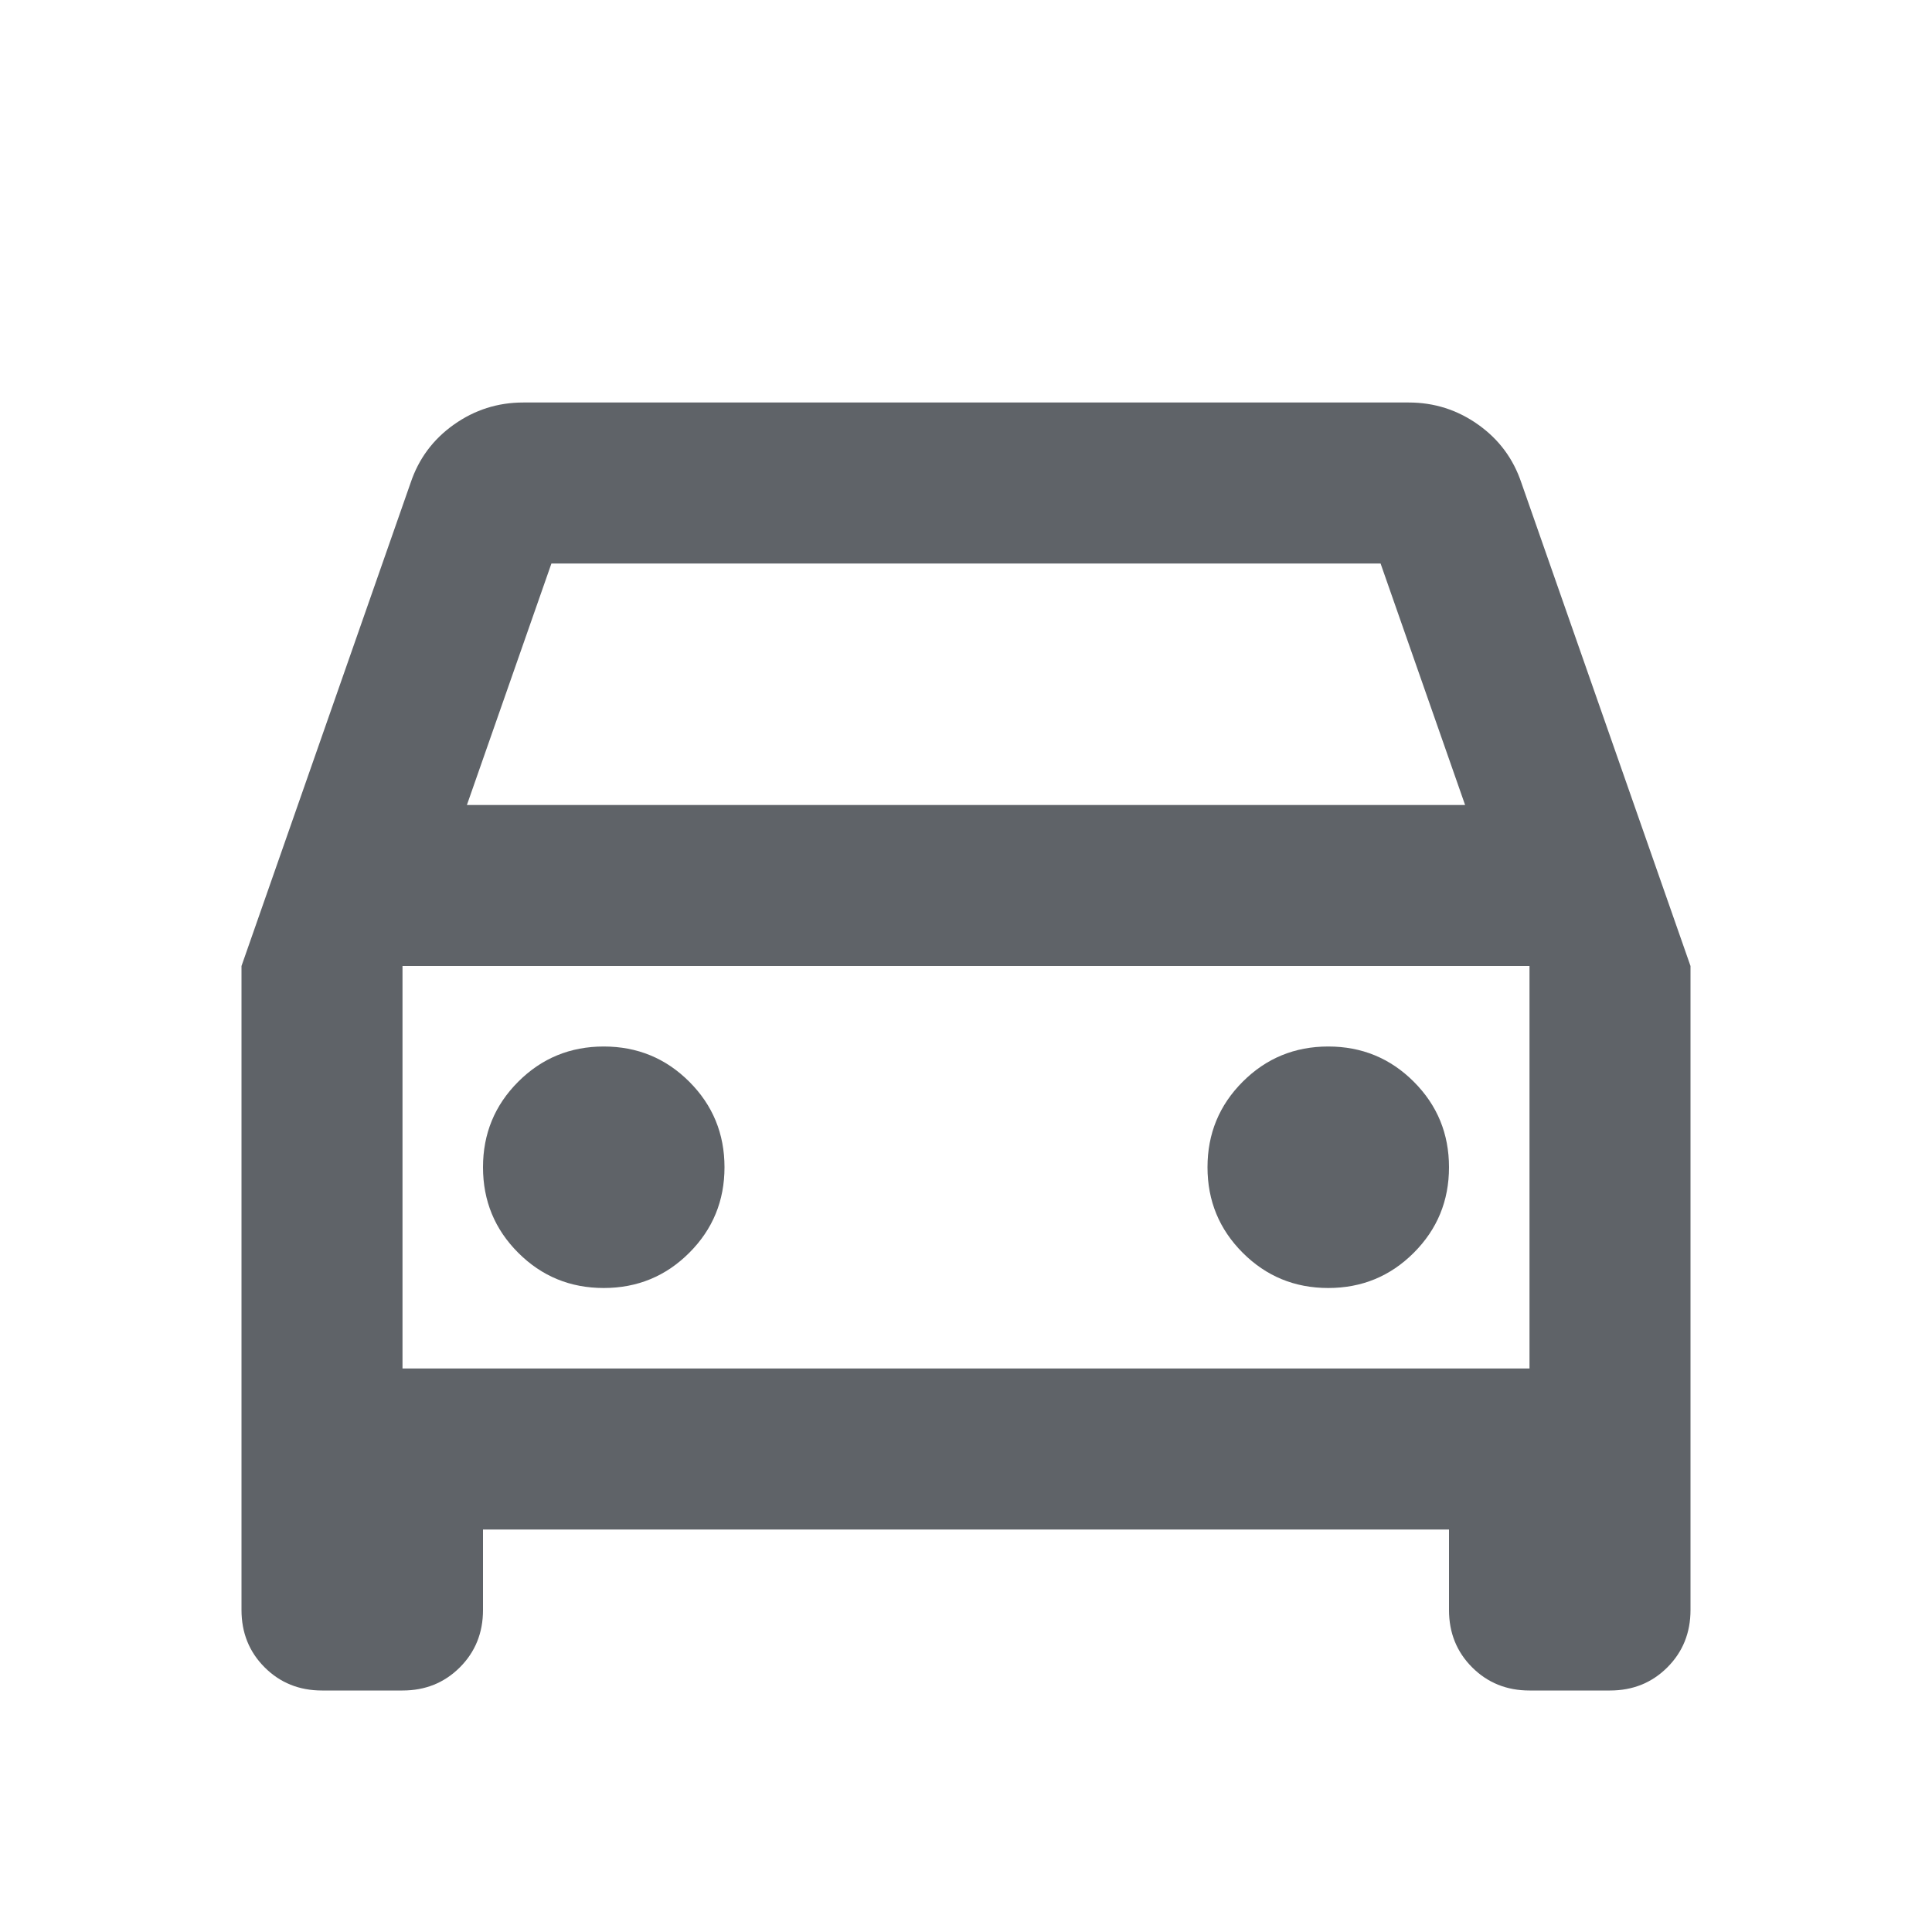
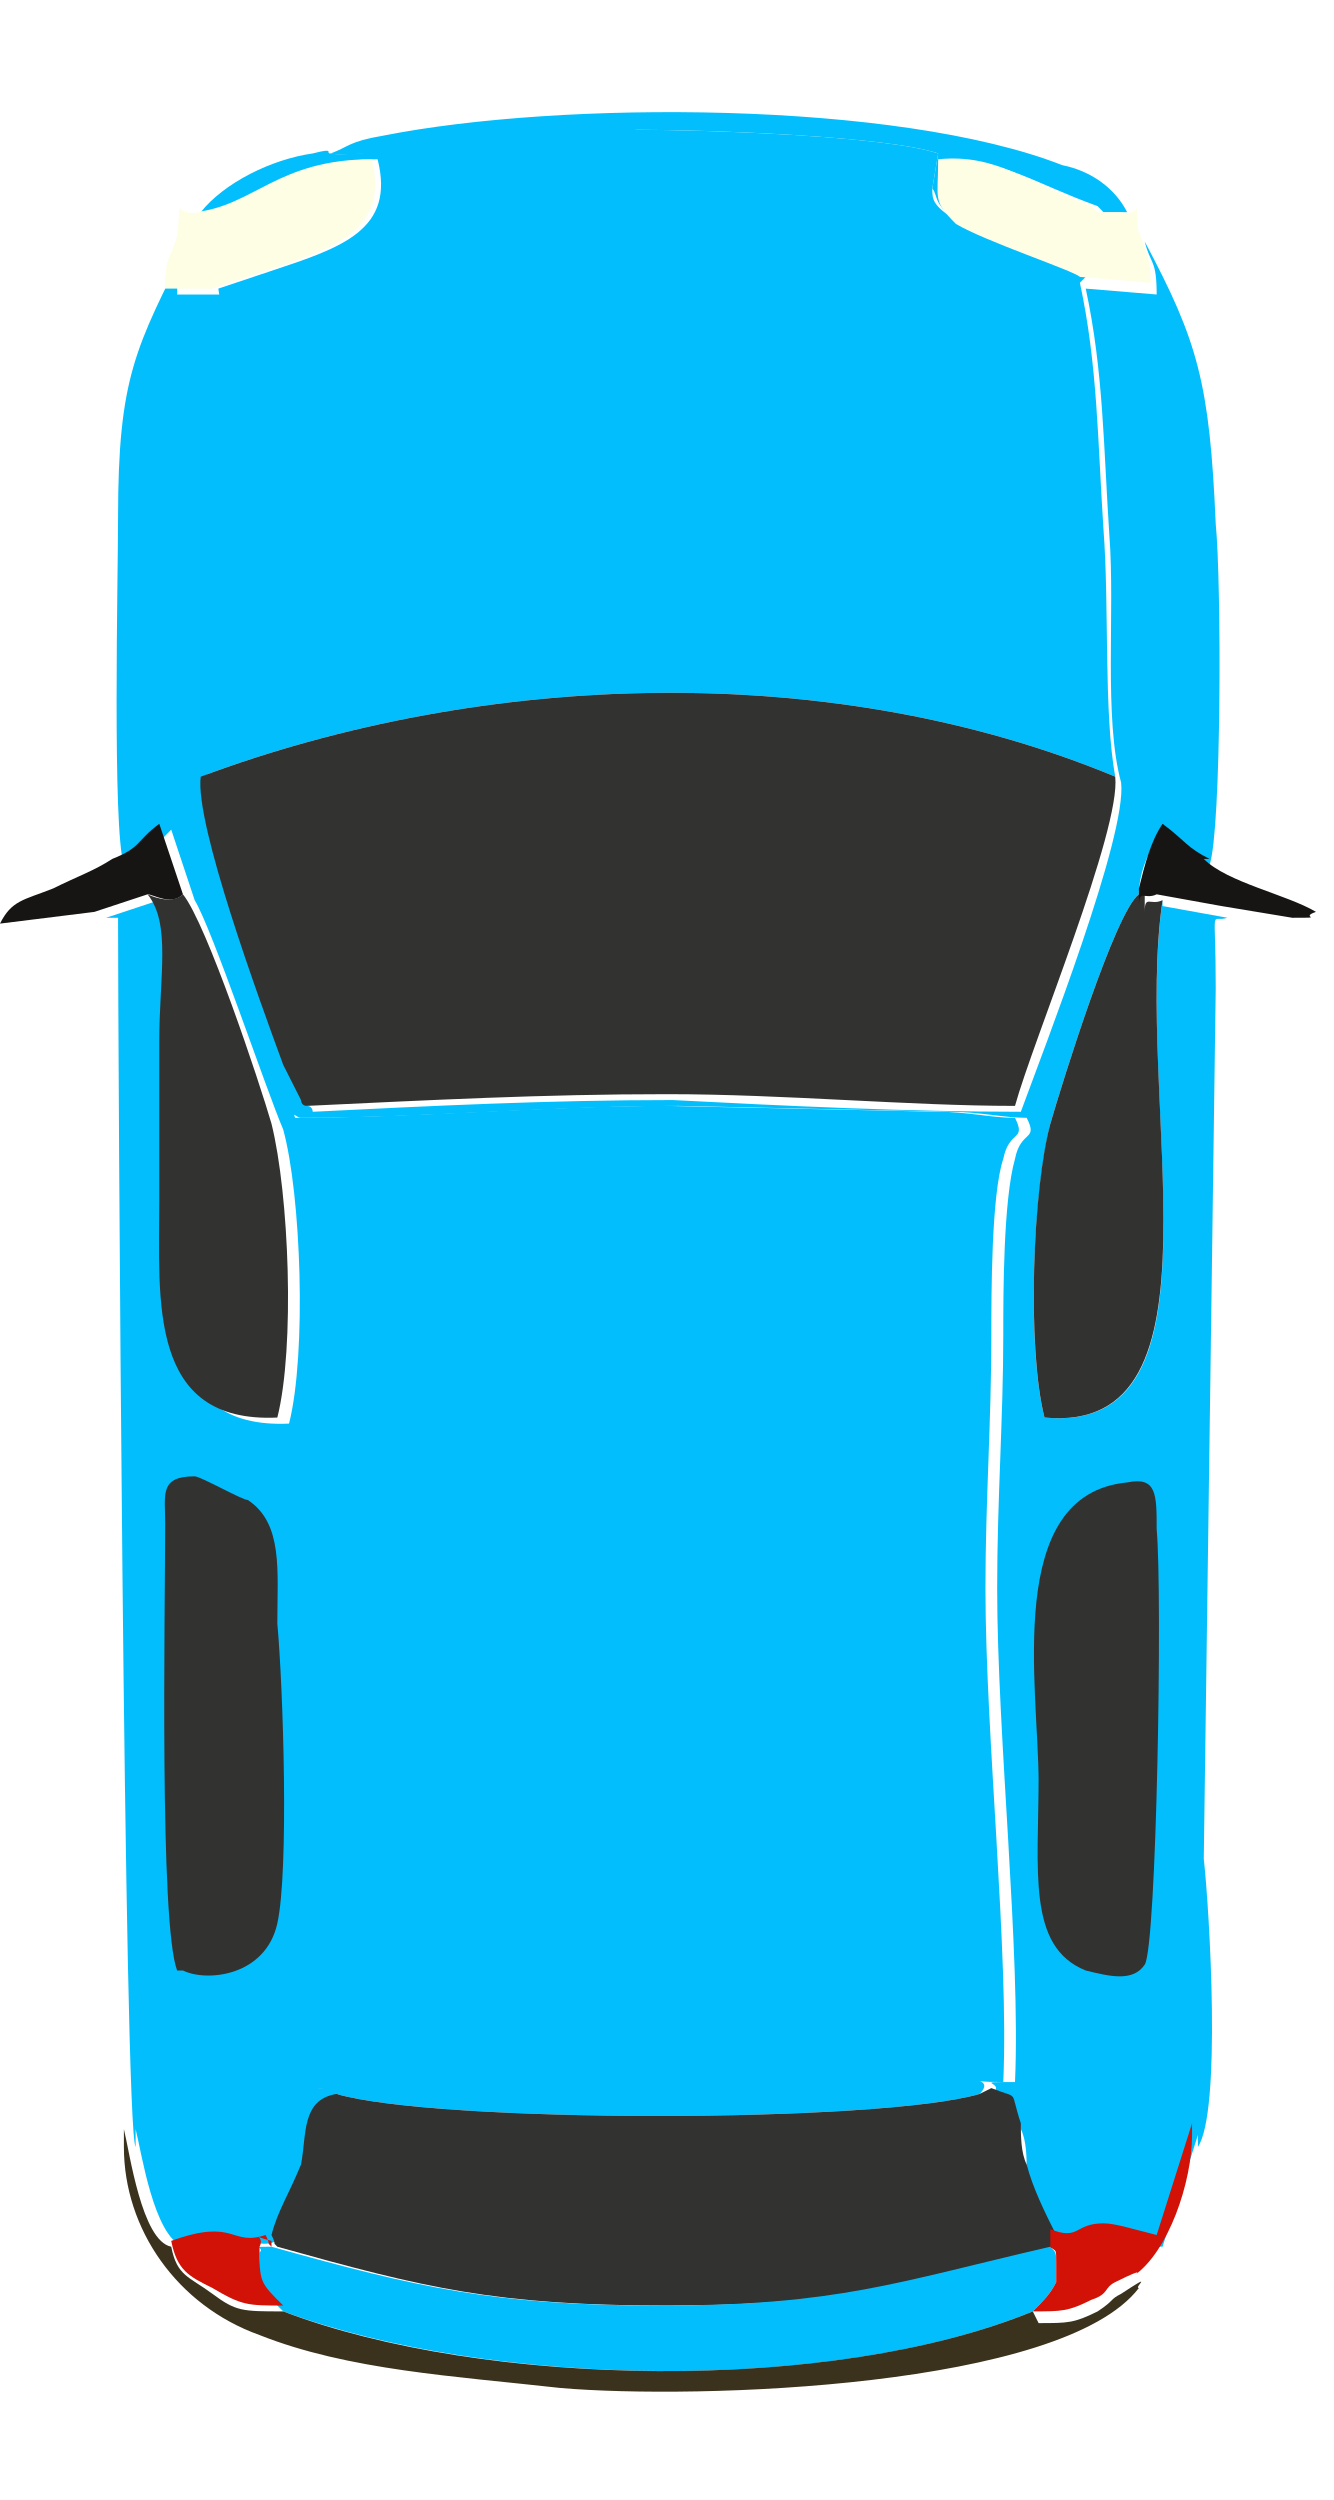
- <svg xmlns="http://www.w3.org/2000/svg" height="24px" viewBox="0 -960 960 960" width="24px" fill="#5f6368">
-   <path d="M240-200v40q0 17-11.5 28.5T200-120h-40q-17 0-28.5-11.5T120-160v-320l84-240q6-18 21.5-29t34.5-11h440q19 0 34.5 11t21.5 29l84 240v320q0 17-11.5 28.5T800-120h-40q-17 0-28.5-11.5T720-160v-40H240Zm-8-360h496l-42-120H274l-42 120Zm-32 80v200-200Zm100 160q25 0 42.5-17.5T360-380q0-25-17.5-42.5T300-440q-25 0-42.5 17.5T240-380q0 25 17.5 42.5T300-320Zm360 0q25 0 42.5-17.5T720-380q0-25-17.5-42.5T660-440q-25 0-42.5 17.5T600-380q0 25 17.5 42.5T660-320Zm-460 40h560v-200H200v200Z" />
+ <svg xmlns="http://www.w3.org/2000/svg" fill="#03befc" width="24px" height="45px" viewBox="0 0 24 41" version="1.1">
+   <g id="surface1">
+     <path style=" stroke:none;fill-rule:evenodd;fill:rgb(3, 190, 252);fill-opacity:1;" d="M 6.055 35.691 C 7.859 36.219 15.828 36.219 17.633 35.691 C 17.949 35.371 17.207 35.477 18.059 35.477 C 18.164 33.148 17.738 29.234 17.738 26.586 C 17.738 25 17.844 23.625 17.844 22.035 C 17.844 21.293 17.844 19.496 18.059 18.859 C 18.164 18.332 18.48 18.543 18.27 18.121 C 17.844 18.121 17.418 18.012 16.887 18.012 L 12.004 17.906 C 9.773 17.906 7.543 18.121 5.203 18.121 C 5.098 18.121 4.992 17.906 5.203 18.332 C 5.312 18.438 5.203 18.438 5.418 18.438 C 4.992 19.07 5.523 19.07 5.629 20.234 L 5.844 26.906 C 5.844 29.762 5.418 32.832 5.523 35.586 C 6.375 35.586 5.629 35.586 5.949 35.797 Z M 6.055 35.691 " />
+     <path style=" stroke:none;fill-rule:evenodd;fill:rgb(3, 190, 252);fill-opacity:1;" d="M 20.926 14.203 C 20.395 17.906 22.199 23.836 18.801 23.516 C 18.48 22.246 18.59 19.496 18.906 18.227 C 19.121 17.484 20.074 14.414 20.5 14.098 C 20.5 13.672 20.711 13.25 20.926 12.934 C 21.242 13.25 21.242 13.355 21.773 13.566 C 21.988 12.934 21.988 8.488 21.883 7.43 C 21.773 4.887 21.562 4.148 20.605 2.348 C 20.711 2.77 20.82 2.664 20.82 3.301 L 19.543 3.195 C 19.863 4.676 19.863 6.051 19.969 7.641 C 20.074 9.016 19.863 10.922 20.18 12.086 C 20.289 13.039 18.801 16.848 18.375 18.012 C 16.359 18.012 14.129 17.906 12.109 17.801 C 9.879 17.801 7.754 17.906 5.629 18.012 C 5.629 18.012 5.629 17.906 5.523 17.906 L 5.203 17.273 C 4.781 16.109 3.613 12.934 3.719 12.086 C 3.719 10.816 3.824 9.016 3.93 7.535 C 4.035 6.051 4.25 4.57 4.035 3.301 L 3.188 3.301 C 3.188 2.664 3.293 2.77 3.398 2.348 C 2.441 4.254 2.125 4.781 2.125 7.324 C 2.125 8.383 2.02 12.934 2.23 13.566 C 2.762 13.355 2.656 13.355 3.082 12.934 L 3.504 14.203 C 3.824 14.73 4.781 17.59 5.098 18.332 C 5.418 19.496 5.523 22.352 5.203 23.625 C 2.867 23.73 3.188 21.508 3.082 19.707 C 3.082 18.754 3.082 17.801 3.082 16.848 C 3.082 15.684 3.293 14.625 2.867 14.203 L 1.91 14.52 L 2.125 14.52 C 2.125 16.742 2.23 36.324 2.441 36.645 L 2.441 36.324 C 2.551 36.75 2.762 38.23 3.293 38.441 C 4.566 38.02 4.461 38.547 4.992 38.336 C 5.203 37.914 5.418 37.488 5.523 37.066 C 5.734 36.535 5.629 35.902 6.16 35.797 C 5.844 35.477 6.586 35.586 5.734 35.586 C 5.629 32.832 5.949 29.762 6.055 26.906 L 5.844 20.234 C 5.734 19.07 5.312 19.07 5.629 18.438 C 5.418 18.438 5.418 18.438 5.418 18.332 C 5.203 17.906 5.312 18.121 5.418 18.121 C 7.648 18.121 9.984 17.906 12.215 17.906 L 17.102 18.012 C 17.633 18.012 18.059 18.121 18.48 18.121 C 18.695 18.543 18.375 18.332 18.27 18.859 C 18.059 19.602 18.059 21.293 18.059 22.035 C 18.059 23.516 17.949 25 17.949 26.586 C 17.949 29.234 18.375 33.148 18.27 35.477 C 17.418 35.477 18.164 35.477 17.844 35.691 C 18.375 35.797 18.164 35.586 18.375 36.324 C 18.48 36.535 18.48 36.855 18.48 37.066 C 18.59 37.594 18.906 37.914 19.012 38.336 C 19.543 38.547 19.438 38.23 19.969 38.23 C 20.289 38.23 20.605 38.441 20.926 38.441 L 21.562 36.43 L 21.562 36.645 C 21.988 36.008 21.773 32.41 21.668 31.457 L 21.883 15.789 C 21.883 14.203 21.773 14.625 22.094 14.52 L 20.926 14.309 Z M 20.926 14.203 " />
+     <path style=" stroke:none;fill-rule:evenodd;fill:rgb(3, 190, 252);fill-opacity:1;" d="M 19.543 2.984 C 19.332 2.77 17.738 2.348 17.312 2.031 C 16.781 1.711 16.781 1.605 16.781 1.395 L 16.887 0.762 C 15.934 0.441 12.641 0.336 11.473 0.336 C 9.984 0.336 6.266 0.867 5.949 0.762 C 5.844 0.762 6.055 0.652 5.629 0.762 C 4.887 0.867 4.035 1.289 3.613 1.82 C 4.672 1.711 5.098 0.867 6.797 0.867 C 7.117 2.137 6.16 2.453 4.887 2.875 L 3.93 3.195 C 4.141 4.465 3.93 5.84 3.824 7.43 C 3.719 8.91 3.613 10.711 3.613 11.98 C 8.711 10.074 14.977 9.863 20.074 11.98 C 19.863 10.816 19.969 8.91 19.863 7.535 C 19.758 5.945 19.758 4.57 19.438 3.09 Z M 19.543 2.984 " />
+     <path style=" stroke:none;fill-rule:evenodd;fill:rgb(19.608%,19.608%,19.216%);fill-opacity:1;" d="M 3.613 11.98 C 3.504 12.828 4.672 16.004 5.098 17.168 L 5.418 17.801 C 5.418 17.801 5.418 17.906 5.523 17.906 C 7.754 17.801 9.773 17.695 12.004 17.695 C 14.129 17.695 16.359 17.906 18.27 17.906 C 18.59 16.742 20.18 12.934 20.074 11.98 C 14.977 9.863 8.711 10.074 3.613 11.98 Z M 3.613 11.98 " />
+     <path style=" stroke:none;fill-rule:evenodd;fill:rgb(19.608%,19.608%,19.216%);fill-opacity:1;" d="M 17.633 35.691 C 15.828 36.219 7.859 36.219 6.055 35.691 C 5.418 35.797 5.523 36.43 5.418 36.961 C 5.203 37.488 4.992 37.809 4.887 38.23 C 4.992 38.441 4.887 38.336 4.992 38.441 C 7.648 39.184 8.922 39.5 12.004 39.5 C 15.297 39.5 16.25 39.078 19.012 38.441 L 19.012 38.23 C 18.801 37.809 18.59 37.383 18.48 36.961 C 18.375 36.75 18.375 36.43 18.375 36.219 C 18.164 35.586 18.375 35.797 17.844 35.586 Z M 17.633 35.691 " />
+     <path style=" stroke:none;fill-rule:evenodd;fill:rgb(19.608%,19.608%,19.216%);fill-opacity:1;" d="M 18.695 29.973 C 18.695 31.668 18.48 33.043 19.543 33.469 C 19.969 33.574 20.395 33.68 20.605 33.363 C 20.82 33.043 20.926 26.691 20.82 25.527 C 20.82 24.895 20.82 24.574 20.289 24.684 C 18.059 24.895 18.695 28.387 18.695 30.082 Z M 18.695 29.973 " />
+     <path style=" stroke:none;fill-rule:evenodd;fill:rgb(19.608%,19.608%,19.216%);fill-opacity:1;" d="M 3.293 33.469 C 3.719 33.68 4.781 33.574 4.992 32.621 C 5.203 31.668 5.098 28.387 4.992 27.223 C 4.992 26.27 5.098 25.422 4.461 25 C 4.355 25 3.613 24.574 3.504 24.574 C 2.867 24.574 2.973 24.895 2.973 25.422 C 2.973 27.012 2.867 32.621 3.188 33.469 Z M 3.293 33.469 " />
+     <path style=" stroke:none;fill-rule:evenodd;fill:rgb(3, 190, 252);fill-opacity:1;" d="M 4.887 38.441 C 4.461 38.441 4.781 38.441 4.672 38.547 C 4.672 39.184 4.672 39.184 5.098 39.605 C 8.816 40.984 14.977 41.09 18.59 39.605 C 18.801 39.395 18.906 39.289 19.012 39.078 C 19.012 38.973 19.012 38.762 19.012 38.762 C 19.012 38.547 19.012 38.547 18.906 38.441 C 16.145 39.078 15.082 39.5 11.895 39.5 C 8.922 39.5 7.543 39.184 4.887 38.441 Z M 4.887 38.441 " />
+     <path style=" stroke:none;fill-rule:evenodd;fill:rgb(19.608%,19.608%,19.216%);fill-opacity:1;" d="M 3.293 14.098 C 3.082 14.309 2.656 14.098 2.656 14.098 C 3.082 14.625 2.867 15.578 2.867 16.742 C 2.867 17.695 2.867 18.648 2.867 19.602 C 2.867 21.402 2.656 23.625 4.992 23.516 C 5.312 22.246 5.203 19.496 4.887 18.227 C 4.672 17.484 3.719 14.625 3.293 14.098 Z M 3.293 14.098 " />
+     <path style=" stroke:none;fill-rule:evenodd;fill:rgb(19.608%,19.608%,19.216%);fill-opacity:1;" d="M 20.5 14.098 C 20.074 14.414 19.121 17.484 18.906 18.227 C 18.59 19.391 18.48 22.246 18.801 23.516 C 22.199 23.836 20.395 17.801 20.926 14.203 C 20.711 14.309 20.605 14.098 20.605 14.414 L 20.605 14.098 Z M 20.5 14.098 " />
+     <path style=" stroke:none;fill-rule:evenodd;fill:rgb(22.745%,19.608%,10.98%);fill-opacity:1;" d="M 18.59 39.605 C 14.977 41.09 8.711 40.984 5.098 39.605 C 4.355 39.605 4.25 39.605 3.824 39.289 C 3.398 38.973 3.188 38.973 3.082 38.441 C 2.551 38.336 2.336 36.75 2.23 36.324 L 2.23 36.645 C 2.23 38.125 3.188 39.5 4.672 40.031 C 6.266 40.664 8.18 40.77 10.09 40.984 C 12.535 41.195 19.121 40.984 20.5 39.184 C 20.395 39.184 20.82 38.867 20.18 39.289 C 19.969 39.395 20.074 39.395 19.758 39.605 C 19.332 39.816 19.227 39.816 18.695 39.816 Z M 18.59 39.605 " />
+     <path style=" stroke:none;fill-rule:evenodd;fill:rgb(3, 190, 252);fill-opacity:1;" d="M 5.949 0.762 C 6.266 0.867 9.984 0.441 11.473 0.336 C 12.641 0.336 15.934 0.441 16.887 0.762 L 16.781 1.395 C 16.887 1.5 16.781 1.711 17.312 2.031 C 16.887 1.605 16.996 1.605 16.996 0.867 C 18.059 0.867 18.59 1.289 19.758 1.711 L 19.863 1.82 C 19.863 1.82 20.18 1.82 20.289 1.82 C 20.074 1.395 19.648 1.078 19.121 0.973 C 16.145 -0.191 10.09 -0.191 6.902 0.441 C 6.266 0.547 6.266 0.652 5.949 0.762 Z M 5.949 0.762 " />
+     <path style=" stroke:none;fill-rule:evenodd;fill:rgb(99.608%,99.608%,89.412%);fill-opacity:1;" d="M 3.613 1.82 C 3.082 1.926 3.293 1.395 3.188 2.242 C 3.082 2.664 2.973 2.559 2.973 3.195 L 3.824 3.195 L 4.781 2.875 C 6.055 2.453 7.012 2.137 6.691 0.867 C 4.992 0.867 4.566 1.711 3.504 1.82 Z M 3.613 1.82 " />
+     <path style=" stroke:none;fill-rule:evenodd;fill:rgb(99.608%,99.608%,89.412%);fill-opacity:1;" d="M 20.5 2.242 C 20.395 1.395 20.605 1.926 20.18 1.82 C 20.074 1.82 19.758 1.82 19.758 1.82 L 19.648 1.711 C 18.48 1.289 17.949 0.762 16.887 0.867 C 16.887 1.605 16.781 1.605 17.207 2.031 C 17.738 2.348 19.332 2.875 19.438 2.984 L 20.711 3.09 C 20.711 2.559 20.605 2.559 20.5 2.137 Z M 20.5 2.242 " />
+     <path style=" stroke:none;fill-rule:evenodd;fill:rgb(82.353%,6.667%,2.745%);fill-opacity:1;" d="M 18.906 38.23 L 18.906 38.441 C 19.012 38.547 19.012 38.441 19.012 38.762 C 19.012 38.867 19.012 39.078 19.012 39.078 C 18.906 39.289 18.801 39.395 18.59 39.605 C 19.121 39.605 19.227 39.605 19.648 39.395 C 19.969 39.289 19.863 39.184 20.074 39.078 C 20.711 38.762 20.395 38.973 20.395 38.973 C 21.031 38.547 21.457 37.277 21.457 36.43 L 21.457 36.219 L 20.82 38.23 C 20.395 38.125 20.074 38.02 19.863 38.02 C 19.332 38.02 19.438 38.336 18.906 38.125 Z M 18.906 38.23 " />
+     <path style=" stroke:none;fill-rule:evenodd;fill:rgb(9.02%,8.235%,7.451%);fill-opacity:1;" d="M 21.773 13.461 C 21.352 13.25 21.352 13.145 20.926 12.828 C 20.711 13.145 20.605 13.566 20.5 13.992 L 20.5 14.309 C 20.5 13.992 20.605 14.203 20.82 14.098 L 21.988 14.309 L 23.262 14.52 C 23.898 14.52 23.367 14.52 23.688 14.414 C 23.156 14.098 22.094 13.887 21.668 13.461 Z M 21.773 13.461 " />
+     <path style=" stroke:none;fill-rule:evenodd;fill:rgb(9.02%,8.235%,7.451%);fill-opacity:1;" d="M 2.02 13.461 C 1.699 13.672 1.379 13.781 0.957 13.992 C 0.426 14.203 0.211 14.203 0 14.625 L 1.699 14.414 L 2.656 14.098 C 2.762 14.098 3.082 14.309 3.293 14.098 L 2.867 12.828 C 2.441 13.145 2.551 13.25 2.02 13.461 Z M 2.02 13.461 " />
+     <path style=" stroke:none;fill-rule:evenodd;fill:rgb(82.353%,6.667%,2.745%);fill-opacity:1;" d="M 4.887 38.441 C 4.781 38.336 4.887 38.441 4.781 38.23 C 4.141 38.441 4.25 37.914 3.082 38.336 C 3.188 38.867 3.398 38.973 3.824 39.184 C 4.355 39.5 4.461 39.5 5.098 39.5 C 4.672 39.078 4.672 39.078 4.672 38.441 C 4.781 38.23 4.461 38.23 4.887 38.336 Z M 4.887 38.441 " />
+   </g>
</svg>
